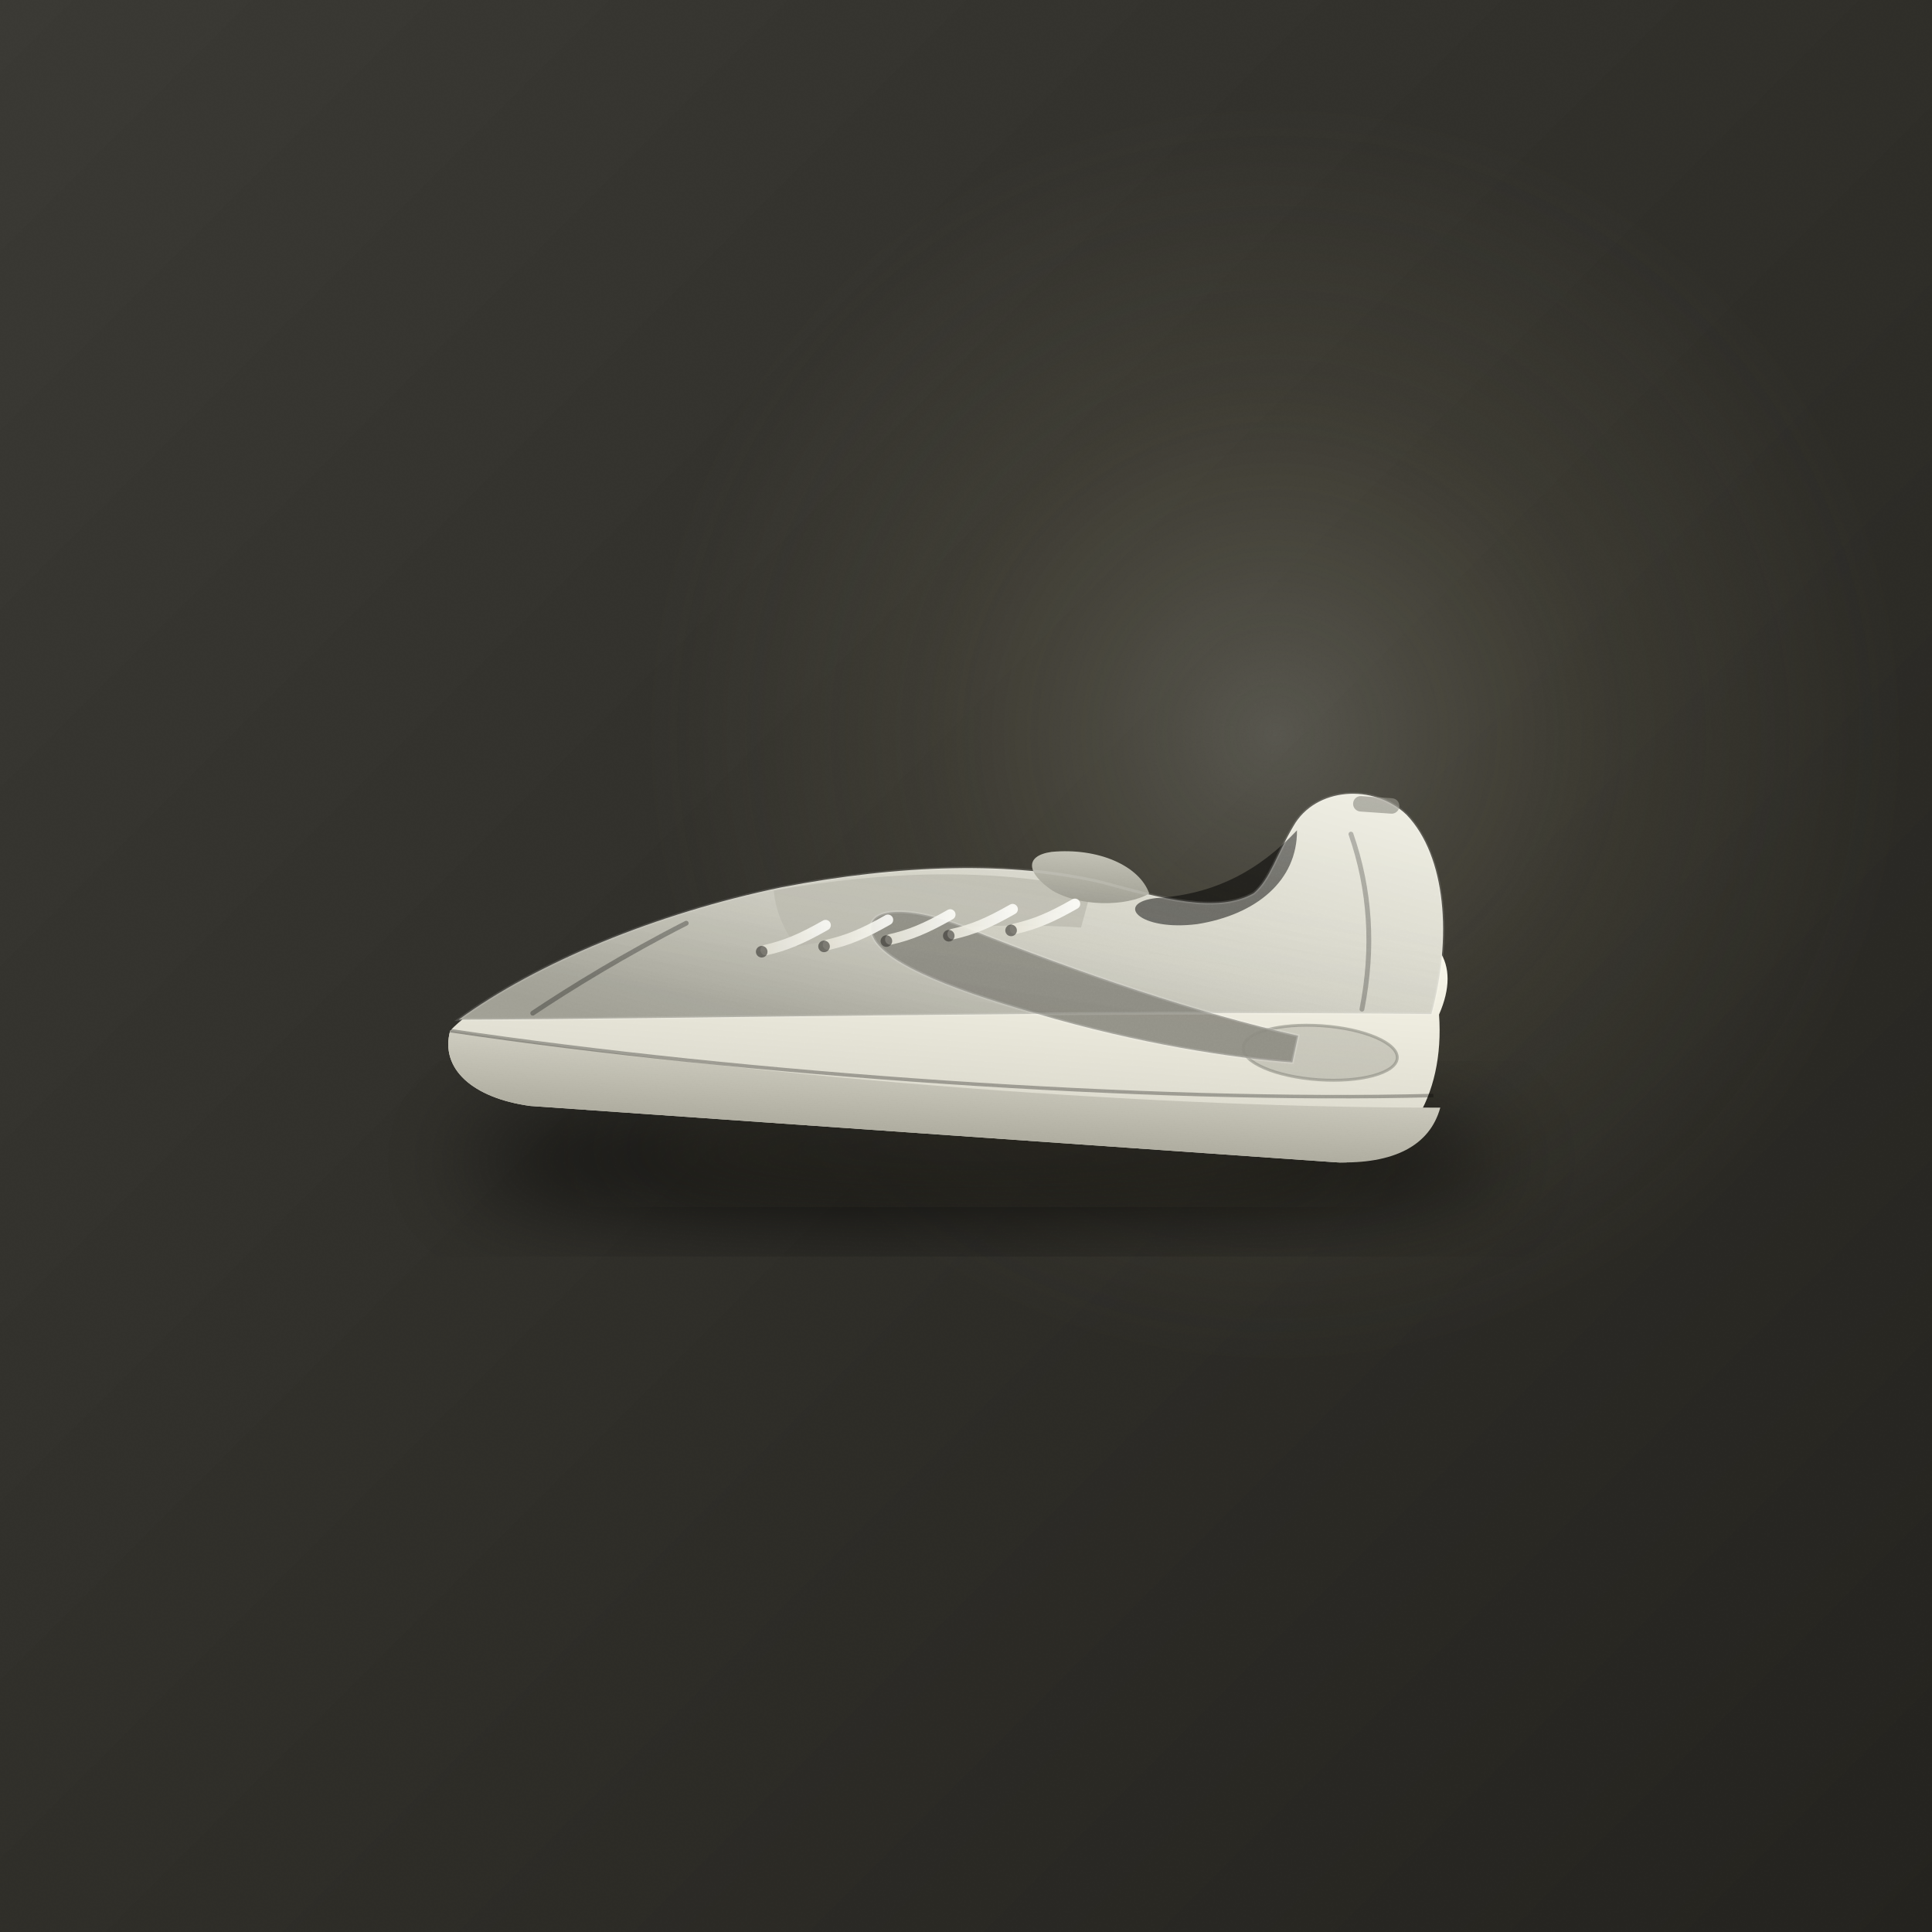
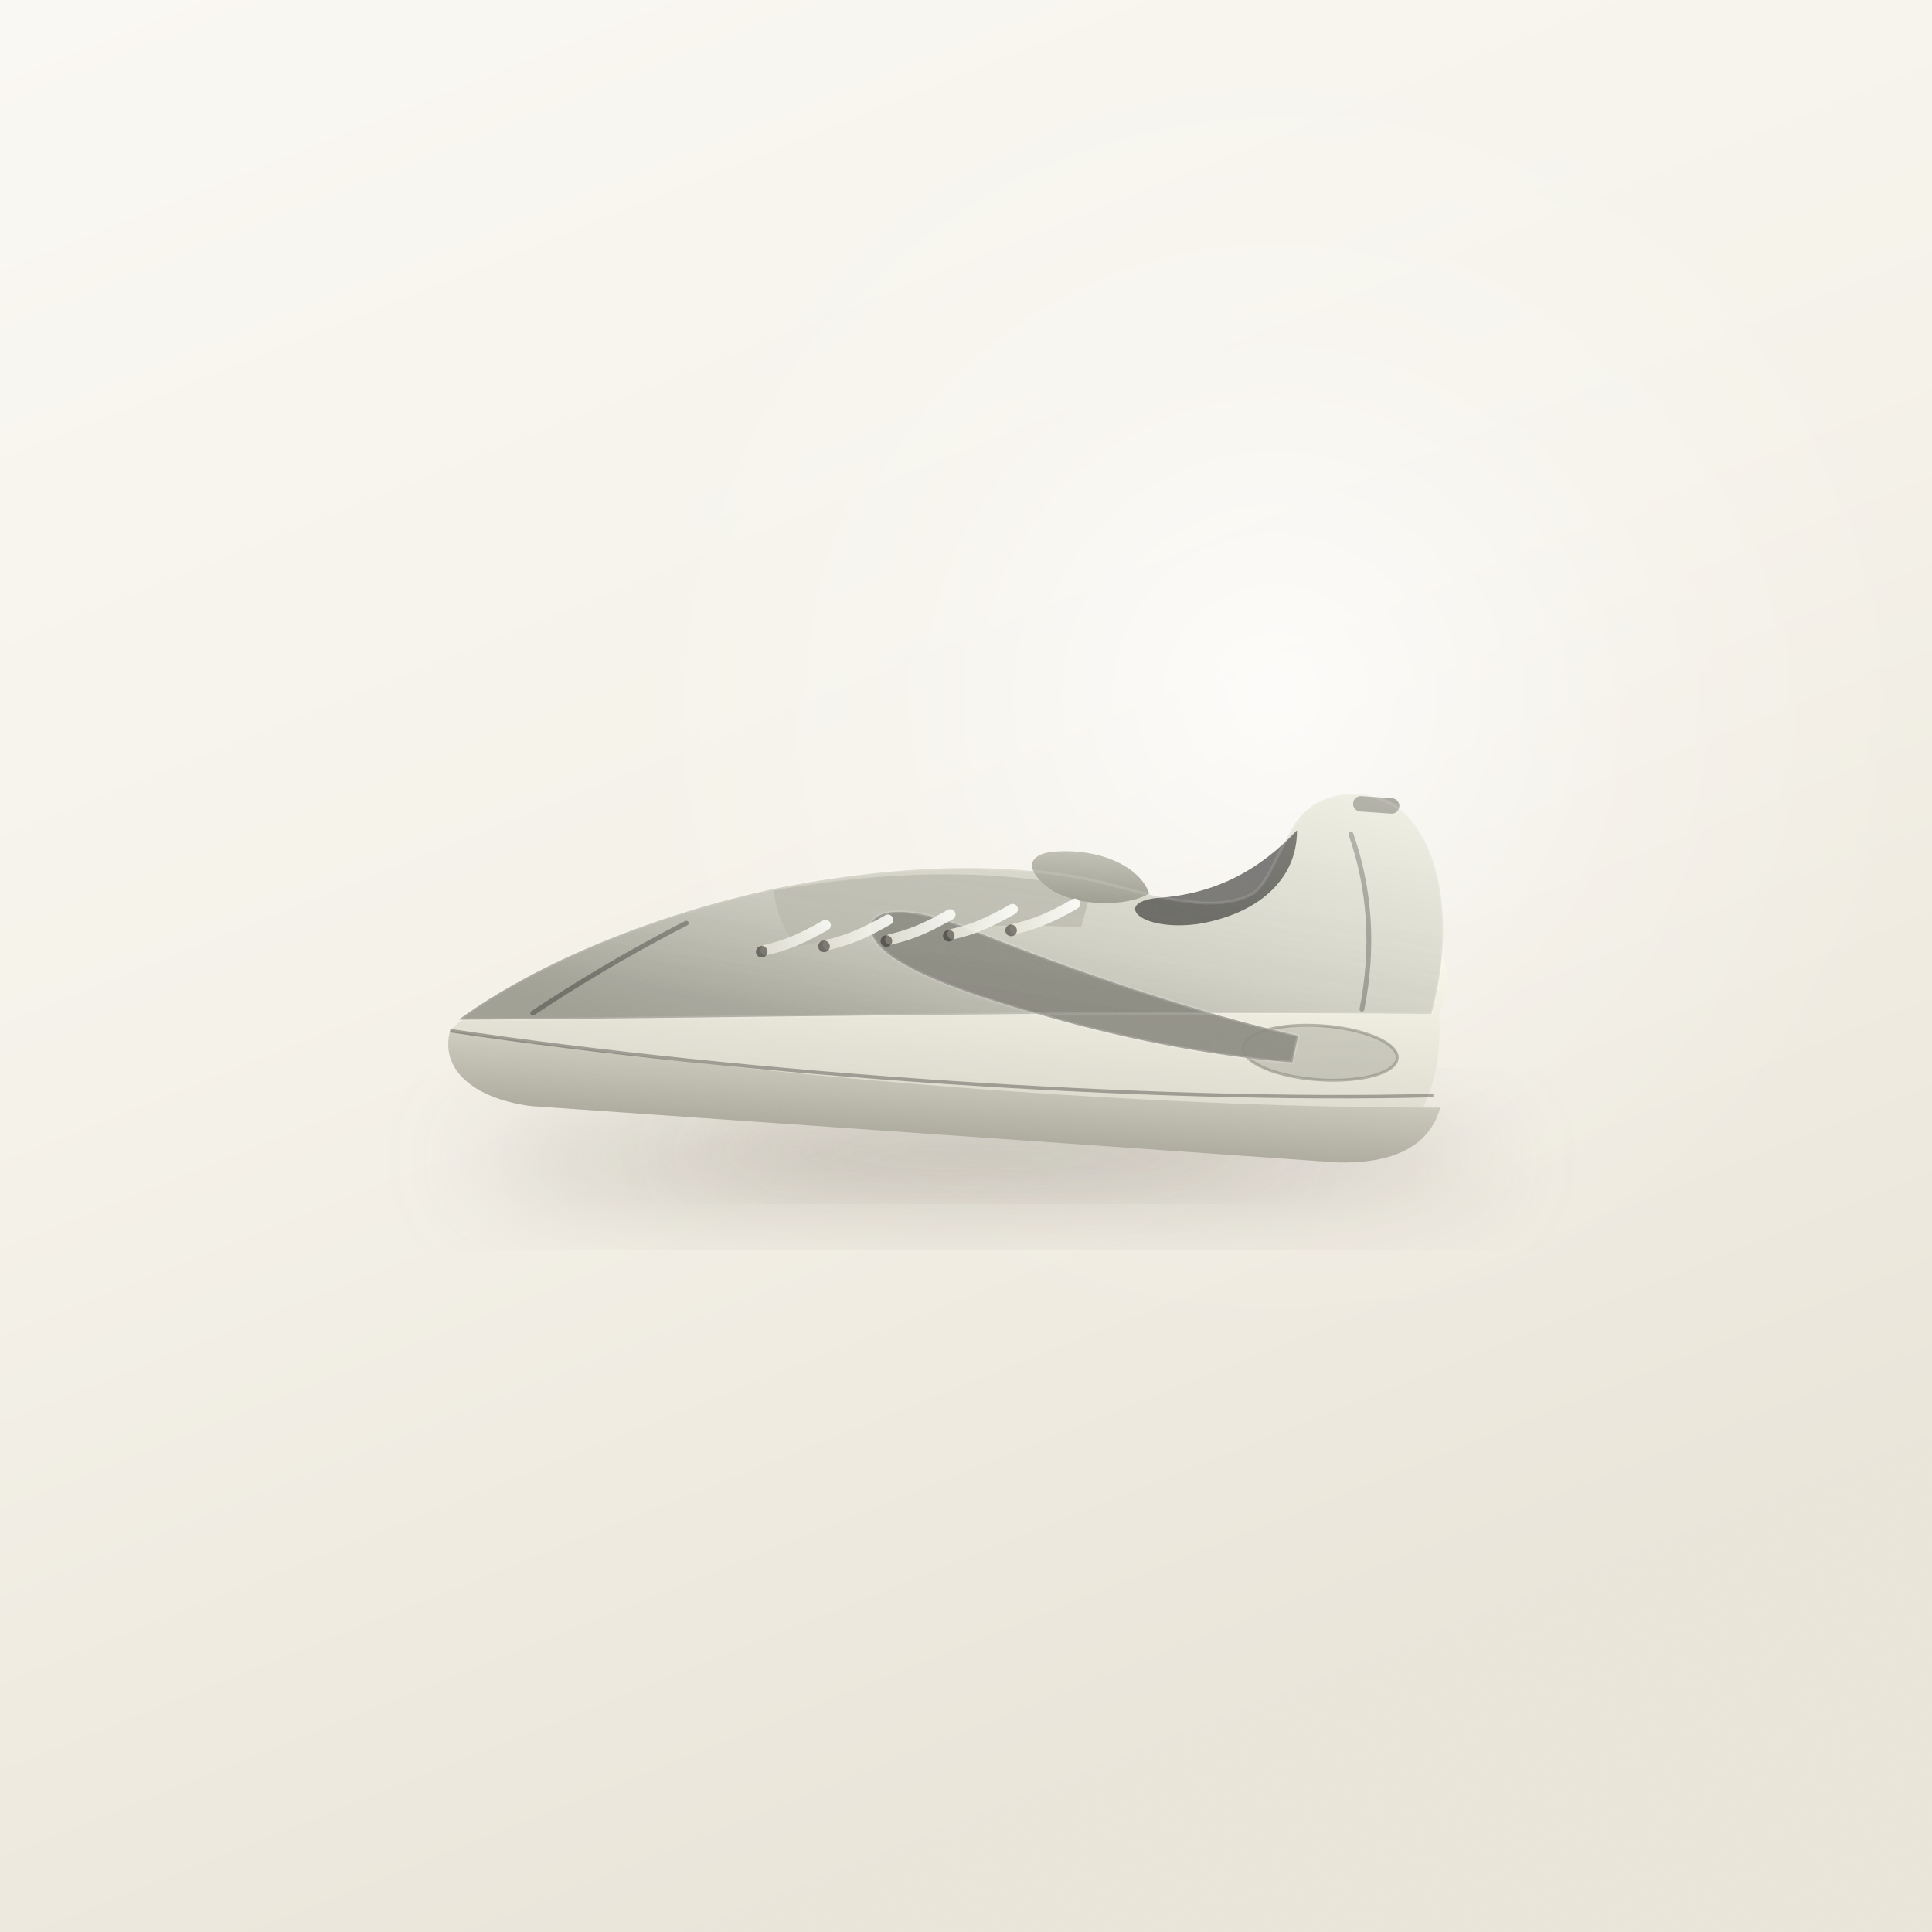
<svg xmlns="http://www.w3.org/2000/svg" viewBox="0 0 1000 1000" width="1000" height="1000" role="img">
  <defs>
-     <linearGradient id="bg" x1="0" y1="0" x2="1" y2="1">
-       <stop offset="0" stop-color="#3a3934" />
-       <stop offset="0.55" stop-color="#2e2d28" />
-       <stop offset="1" stop-color="#24231f" />
+     <linearGradient id="bg" x1="0" y1="0" x2="0.4" y2="1">
+       <stop offset="0" stop-color="#faf8f3" />
+       <stop offset="0.5" stop-color="#f5f2ea" />
+       <stop offset="1" stop-color="#eae5d9" />
    </linearGradient>
    <radialGradient id="bloom">
-       <stop offset="0" stop-color="#f7f4e0" stop-opacity="0.2" />
-       <stop offset="0.55" stop-color="#c9be93" stop-opacity="0.08" />
-       <stop offset="1" stop-color="#c9be93" stop-opacity="0" />
+       <stop offset="0" stop-color="#ffffff" stop-opacity="0.75" />
+       <stop offset="0.55" stop-color="#ffffff" stop-opacity="0.2" />
+       <stop offset="1" stop-color="#ffffff" stop-opacity="0" />
    </radialGradient>
    <linearGradient id="upperGrad" x1="0.1" y1="0" x2="0.8" y2="1">
      <stop offset="0" stop-color="#edece0" />
      <stop offset="0.5" stop-color="#d3d2c6" />
      <stop offset="1" stop-color="#b1b0a4" />
    </linearGradient>
    <linearGradient id="midGrad" x1="0" y1="0" x2="0" y2="1">
      <stop offset="0" stop-color="#fefcef" />
      <stop offset="1" stop-color="#d6d4c7" />
    </linearGradient>
    <linearGradient id="soleGrad" x1="0" y1="0" x2="0" y2="1">
      <stop offset="0" stop-color="#ceccbf" />
      <stop offset="1" stop-color="#aeac9f" />
    </linearGradient>
    <linearGradient id="collarGrad" x1="0" y1="0" x2="0" y2="1">
      <stop offset="0" stop-color="#c1c0b4" />
      <stop offset="1" stop-color="#9f9e92" />
    </linearGradient>
    <linearGradient id="lace" x1="0" y1="0" x2="1" y2="0">
      <stop offset="0" stop-color="#fffffb" />
      <stop offset="1" stop-color="#eceadd" />
    </linearGradient>
    <linearGradient id="sheen" x1="0" y1="0" x2="0.3" y2="1">
      <stop offset="0" stop-color="#ffffff" stop-opacity="0.22" />
      <stop offset="0.45" stop-color="#ffffff" stop-opacity="0.02" />
      <stop offset="1" stop-color="#000000" stop-opacity="0.18" />
    </linearGradient>
    <filter id="soft" x="-40%" y="-40%" width="180%" height="180%">
      <feGaussianBlur stdDeviation="26" />
    </filter>
    <filter id="grain">
      <feTurbulence type="fractalNoise" baseFrequency="0.9" numOctaves="3" seed="71" />
      <feColorMatrix type="saturate" values="0" />
    </filter>
  </defs>
  <rect width="1000" height="1000" fill="url(#bg)" />
-   <circle cx="660" cy="380" r="330" fill="url(#bloom)" />
-   <ellipse cx="508" cy="600" rx="270" ry="28" fill="#000" opacity="0.75" filter="url(#soft)" />
-   <ellipse cx="508" cy="594" rx="185" ry="17" fill="#c9be93" opacity="0.16" filter="url(#soft)" />
+   <circle cx="660" cy="360" r="340" fill="url(#bloom)" />
+   <ellipse cx="508" cy="600" rx="262" ry="26" fill="#8a8378" opacity="0.34" filter="url(#soft)" />
+   <ellipse cx="508" cy="596" rx="150" ry="15" fill="#6b6459" opacity="0.24" filter="url(#soft)" />
  <g transform="">
    <g transform="scale(-1 1) translate(-1000 0)">
      <g transform="rotate(-4 500 500)">
        <g transform="translate(150 250)">
          <path d="M104 258 C94 230, 108 214, 138 212 L470 242 C545 256, 596 280, 614 302 C618 322, 600 336, 570 338 L150 338 C116 336, 98 300, 104 258 Z" fill="url(#midGrad)" />
          <ellipse cx="164" cy="282" rx="40" ry="14" fill="#8d8c82" opacity="0.35" />
          <ellipse cx="164" cy="282" rx="40" ry="14" fill="none" stroke="#8d8c82" stroke-opacity="0.6" stroke-width="1.5" />
          <path d="M100 306 C104 326, 122 337, 152 338 L570 338 C600 336, 618 322, 614 302 C440 316, 240 316, 100 306 Z" fill="url(#soleGrad)" />
          <path d="M104 300 C250 314, 460 314, 614 302" fill="none" stroke="#000" stroke-opacity="0.3" stroke-width="1.8" />
          <path d="M108 258 C100 218, 106 176, 128 156 C146 141, 176 145, 186 166 C194 182, 196 194, 204 202 C222 214, 252 208, 282 202 C330 194, 388 200, 448 216 C512 234, 572 264, 610 296 C500 288, 280 268, 108 258 Z" fill="url(#upperGrad)" />
          <path d="M288 206 C340 198, 396 204, 452 218 C450 230, 444 240, 438 246 C384 232, 330 226, 292 226 Z" fill="#bdbcb0" opacity="0.85" />
          <path d="M176 274 C228 266, 290 250, 352 230 C384 220, 404 224, 400 236 C396 250, 360 262, 312 272 C258 284, 208 288, 178 288 Z" fill="#8d8c82" opacity="0.92" />
          <path d="M176 274 C228 266, 290 250, 352 230 C384 220, 404 224, 400 236 C396 250, 360 262, 312 272 C258 284, 208 288, 178 288 Z" fill="none" stroke="#fff" stroke-opacity="0.16" stroke-width="1.5" />
          <path d="M496 238 C526 256, 554 276, 572 290" fill="none" stroke="#000" stroke-opacity="0.3" stroke-width="2.5" stroke-linecap="round" />
          <path d="M156 168 C144 196, 140 226, 144 258" fill="none" stroke="#000" stroke-opacity="0.26" stroke-width="2.5" stroke-linecap="round" />
          <path d="M258 206 C264 192, 286 184, 310 188 C324 191, 322 200, 308 208 C294 215, 270 214, 258 206 Z" fill="url(#collarGrad)" />
          <path d="M184 168 C202 190, 224 204, 254 208 C276 212, 262 226, 232 220 C202 213, 182 194, 184 168 Z" fill="#000" fill-opacity="0.5" />
          <path d="M296 214 C308 222, 316 226, 326 229" stroke="url(#lace)" stroke-width="5.5" stroke-linecap="round" fill="none" opacity="0.9" />
          <circle cx="328" cy="230" r="3" fill="#24231f" opacity="0.55" />
          <path d="M328 219 C340 227, 348 231, 358 234" stroke="url(#lace)" stroke-width="5.5" stroke-linecap="round" fill="none" opacity="0.9" />
          <circle cx="360" cy="235" r="3" fill="#24231f" opacity="0.55" />
          <path d="M360 224 C372 232, 380 236, 390 239" stroke="url(#lace)" stroke-width="5.5" stroke-linecap="round" fill="none" opacity="0.9" />
          <circle cx="392" cy="240" r="3" fill="#24231f" opacity="0.55" />
          <path d="M392 229 C404 237, 412 241, 422 244" stroke="url(#lace)" stroke-width="5.5" stroke-linecap="round" fill="none" opacity="0.9" />
          <circle cx="424" cy="245" r="3" fill="#24231f" opacity="0.55" />
          <path d="M424 234 C436 242, 444 246, 454 249" stroke="url(#lace)" stroke-width="5.5" stroke-linecap="round" fill="none" opacity="0.9" />
          <circle cx="456" cy="250" r="3" fill="#24231f" opacity="0.55" />
          <rect x="132" y="148" width="24" height="8" rx="4" fill="#8d8c82" opacity="0.7" />
          <path d="M108 258 C100 218, 106 176, 128 156 C146 141, 176 145, 186 166 C194 182, 196 194, 204 202 C222 214, 252 208, 282 202 C330 194, 388 200, 448 216 C512 234, 572 264, 610 296 C500 288, 280 268, 108 258 Z" fill="url(#sheen)" opacity="0.5" />
          <path d="M108 258 C100 218, 106 176, 128 156 C146 141, 176 145, 186 166 C194 182, 196 194, 204 202 C222 214, 252 208, 282 202 C330 194, 388 200, 448 216 C512 234, 572 264, 610 296 C500 288, 280 268, 108 258 Z" fill="none" stroke="#fff" stroke-opacity="0.12" stroke-width="1.5" />
        </g>
      </g>
    </g>
  </g>
  <rect width="1000" height="1000" filter="url(#grain)" opacity="0.045" style="mix-blend-mode:overlay" />
</svg>
